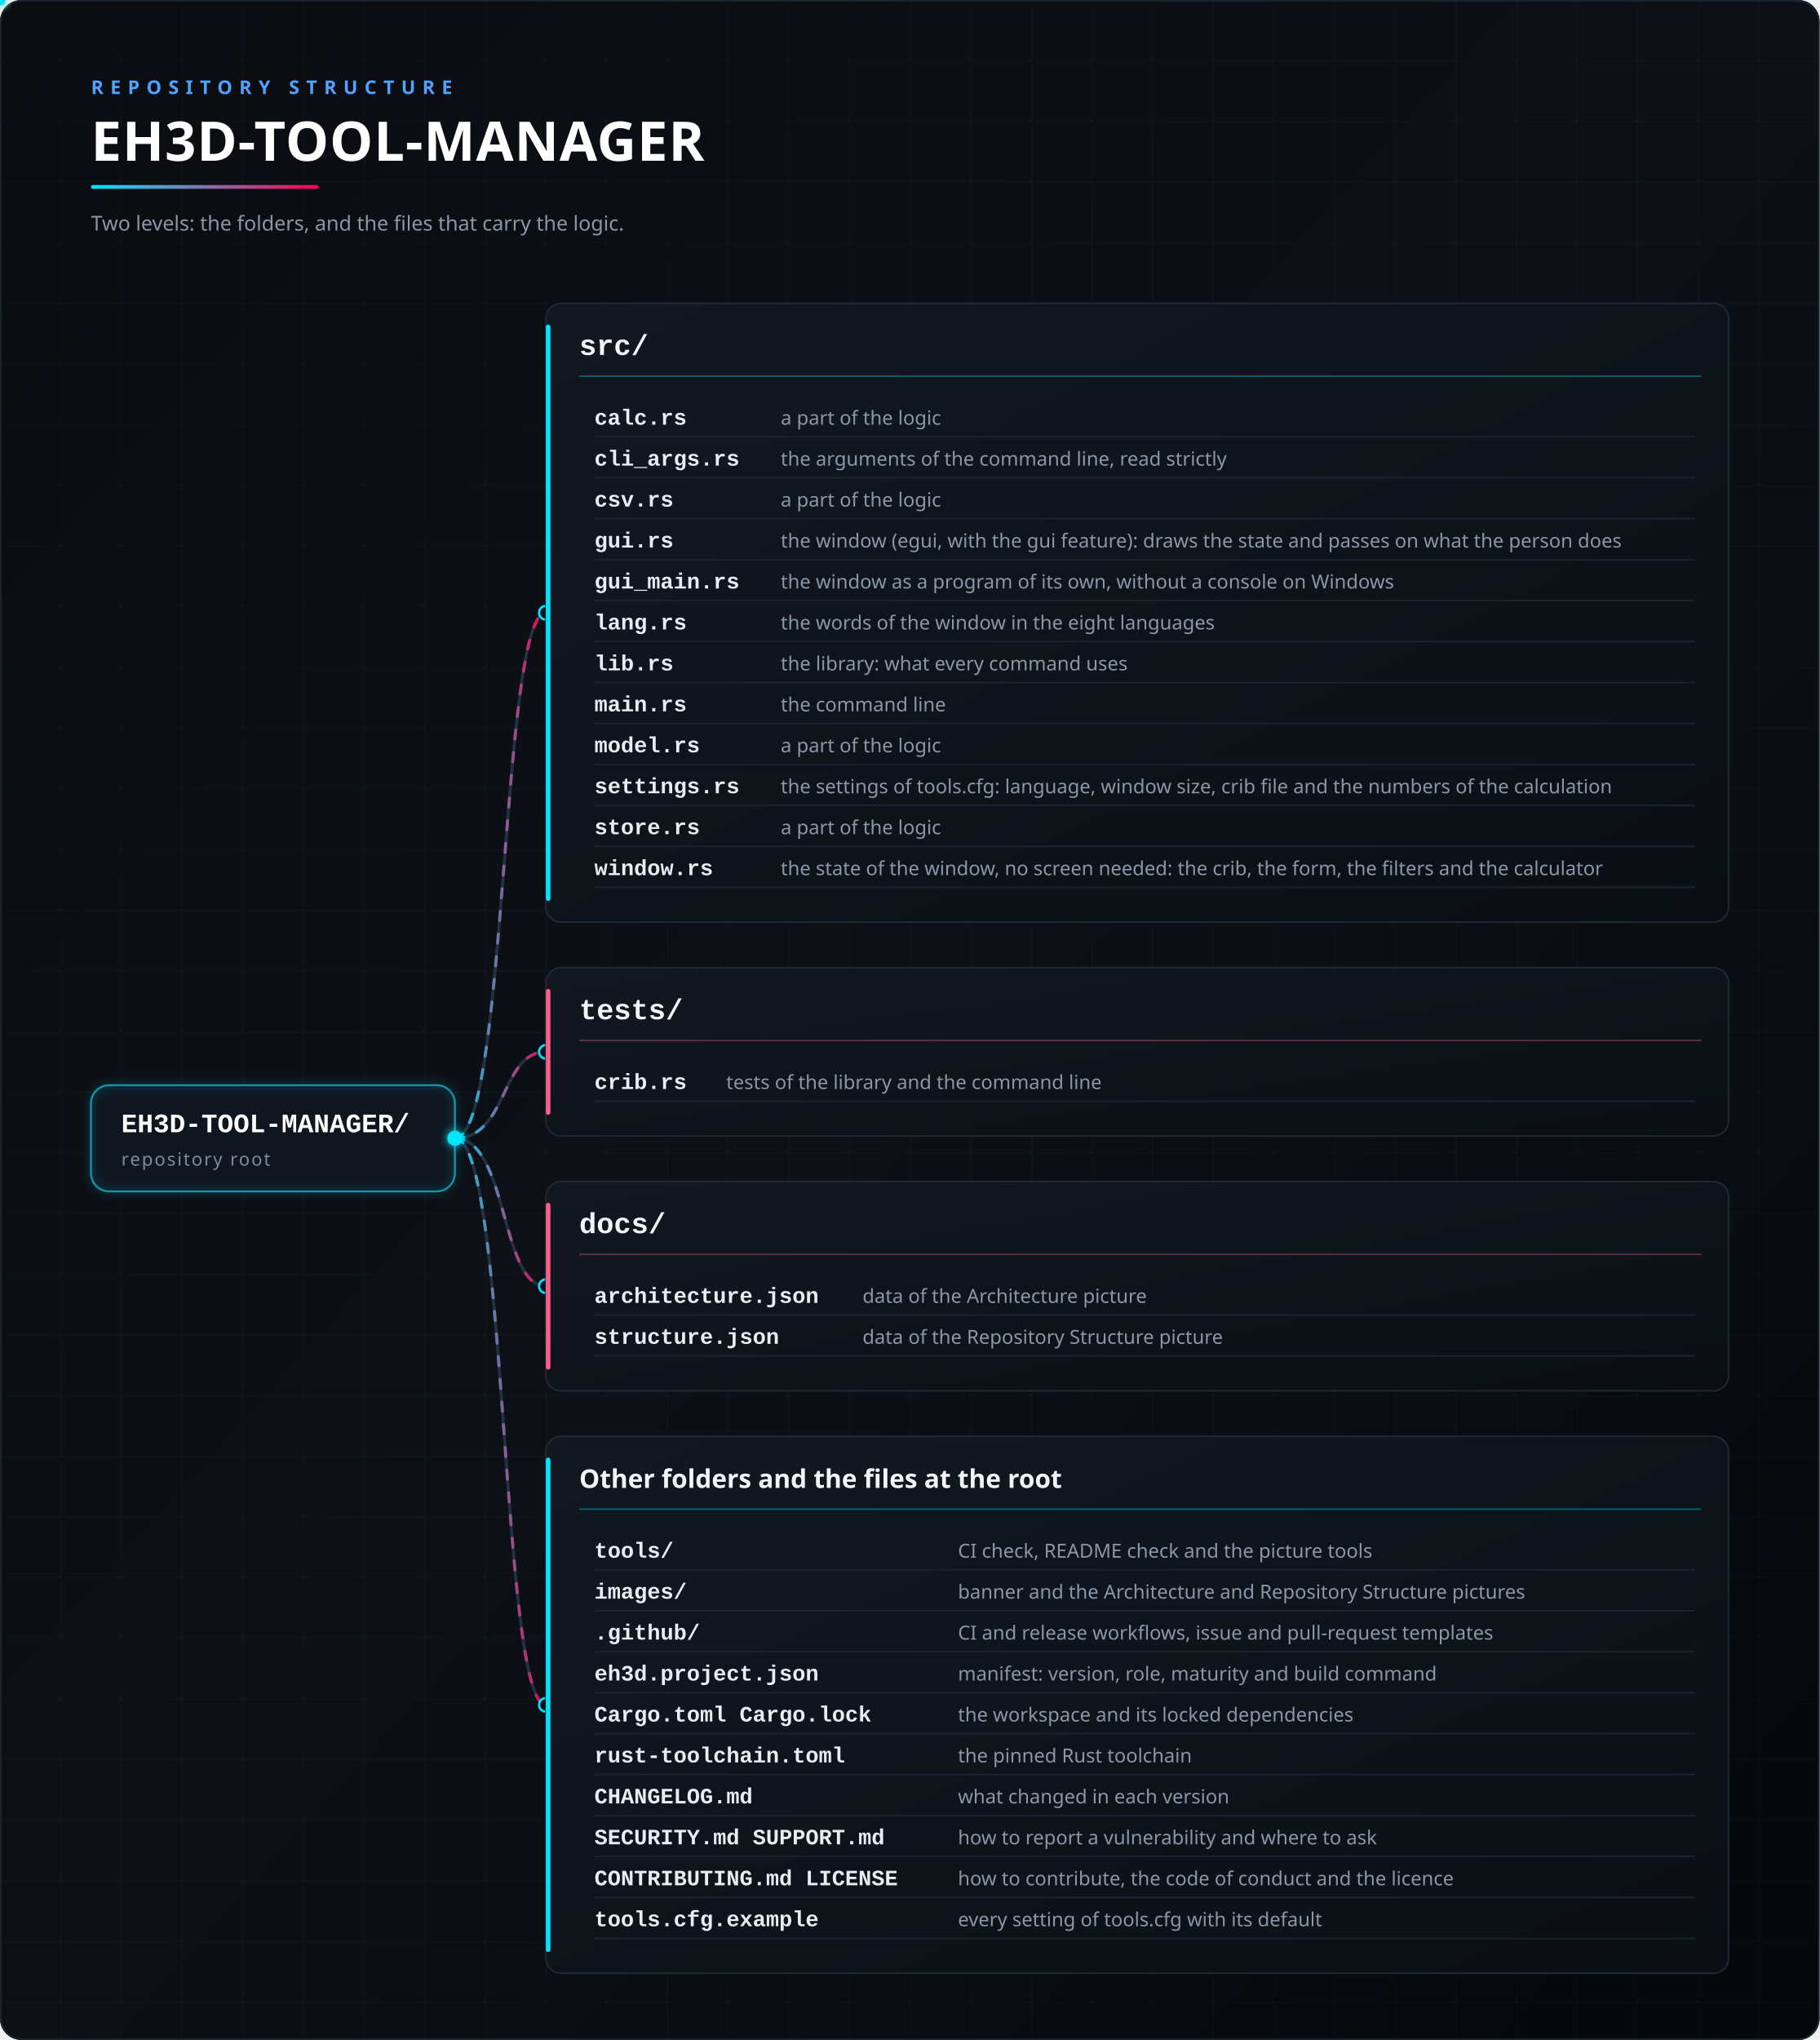
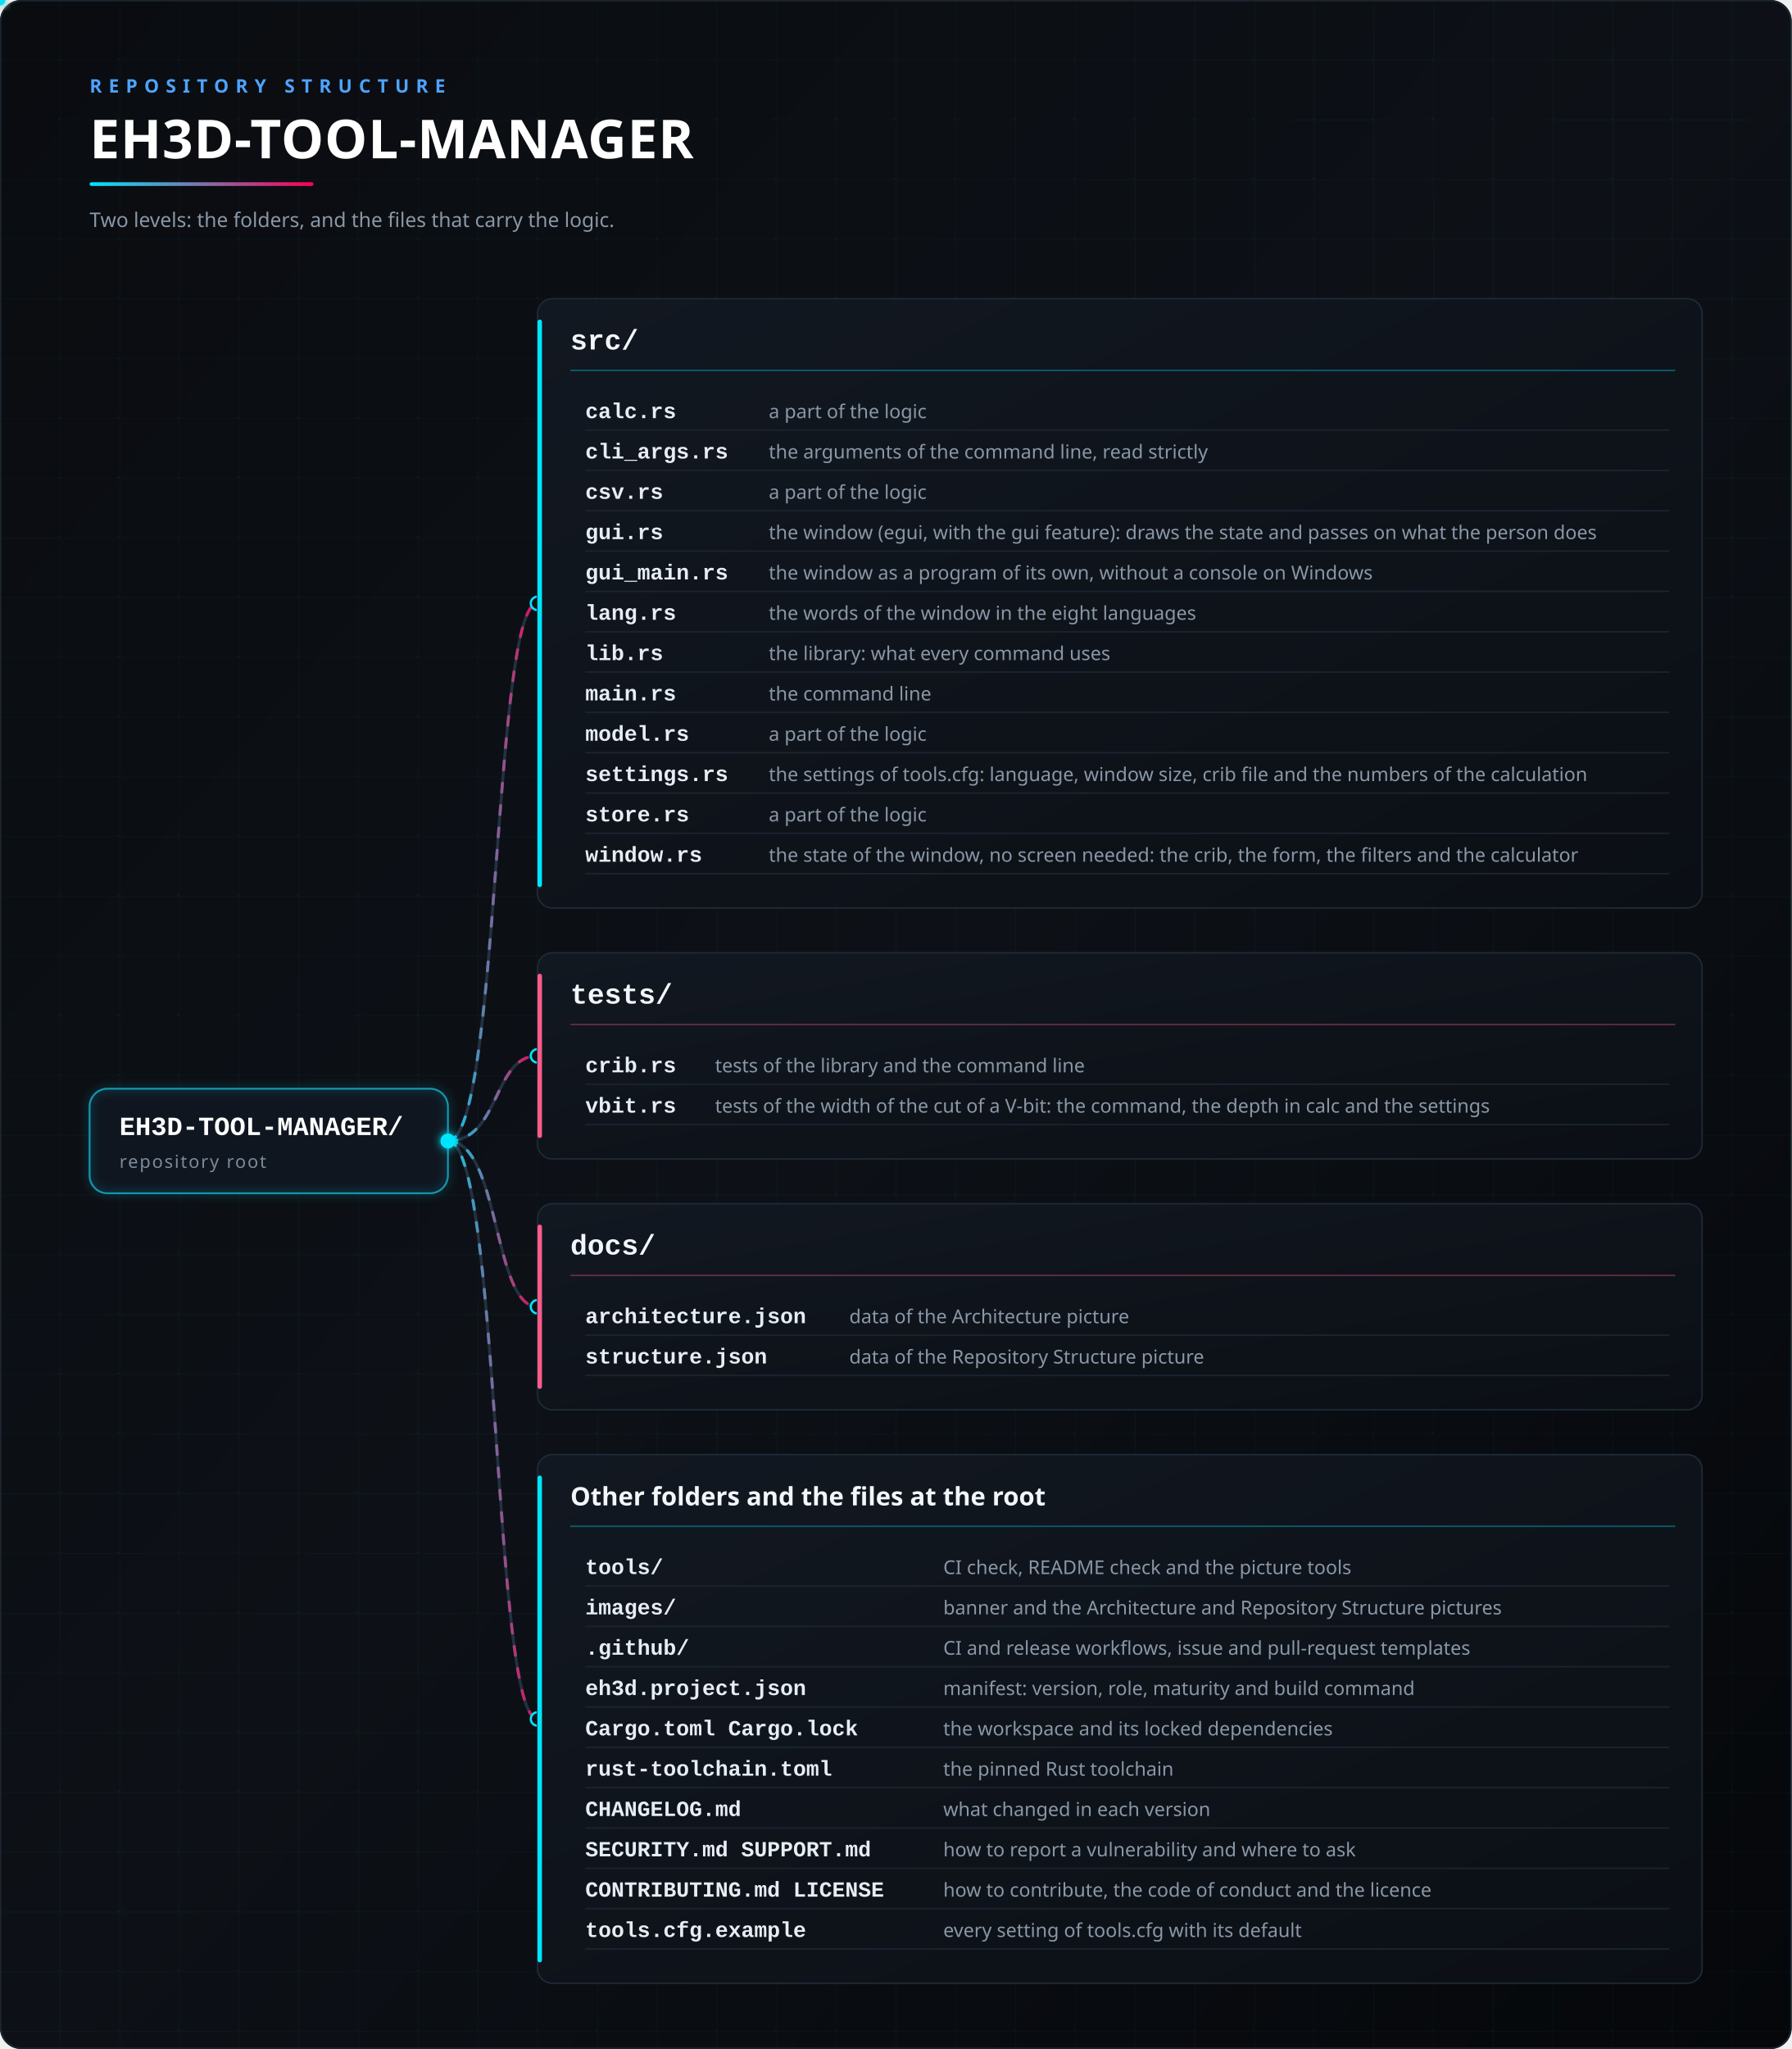
- <svg xmlns="http://www.w3.org/2000/svg" viewBox="0 0 1200 1345" width="100%" role="img" aria-labelledby="t d">
+ <svg xmlns="http://www.w3.org/2000/svg" viewBox="0 0 1200 1372" width="100%" role="img" aria-labelledby="t d">
  <defs>
    <linearGradient id="bg" x1="0" y1="0" x2="1" y2="1">
      <stop offset="0" stop-color="#0A0C10" />
      <stop offset="0.5" stop-color="#0D1117" />
      <stop offset="1" stop-color="#05070A" />
    </linearGradient>
    <linearGradient id="card" x1="0" y1="0" x2="1" y2="1">
      <stop offset="0" stop-color="#121821" />
      <stop offset="1" stop-color="#0B0F15" />
    </linearGradient>
    <linearGradient id="line" x1="0" y1="0" x2="1" y2="0">
      <stop offset="0" stop-color="#00E5FF" />
      <stop offset="1" stop-color="#FF0055" />
    </linearGradient>
    <filter id="glow" x="-50%" y="-50%" width="200%" height="200%">
      <feGaussianBlur stdDeviation="3" result="b" />
      <feMerge>
        <feMergeNode in="b" />
        <feMergeNode in="SourceGraphic" />
      </feMerge>
    </filter>
    <pattern id="grid" width="40" height="40" patternUnits="userSpaceOnUse">
      <path d="M40 0H0V40" fill="none" stroke="#00E5FF" stroke-opacity="0.035" />
      <circle cx="40" cy="40" r="1" fill="#00E5FF" fill-opacity="0.09" />
    </pattern>
  </defs>
-   <rect width="1200" height="1345" rx="14" fill="url(#bg)" />
-   <rect width="1200" height="1345" rx="14" fill="url(#grid)" />
-   <rect x="0.5" y="0.5" width="1199" height="1344" rx="14" fill="none" stroke="#1B2530" />
+   <rect width="1200" height="1372" rx="14" fill="url(#bg)" />
+   <rect width="1200" height="1372" rx="14" fill="url(#grid)" />
+   <rect x="0.5" y="0.5" width="1199" height="1371" rx="14" fill="none" stroke="#1B2530" />
  <text x="60" y="62" font-family="'Segoe UI','Noto Sans','Noto Sans CJK SC','Microsoft YaHei','Yu Gothic','Helvetica Neue',Helvetica,Arial,sans-serif" font-size="12.5" font-weight="600" fill="#4DA3FF" text-anchor="start" letter-spacing="4.5">REPOSITORY STRUCTURE</text>
  <text x="60" y="106" font-family="'Segoe UI','Noto Sans','Noto Sans CJK SC','Microsoft YaHei','Yu Gothic','Helvetica Neue',Helvetica,Arial,sans-serif" font-size="36" font-weight="700" fill="#FFFFFF" text-anchor="start" letter-spacing="0.5">EH3D-TOOL-MANAGER</text>
  <rect x="60" y="122" width="150" height="2.5" rx="1.25" fill="url(#line)">
    <animate attributeName="width" values="40;150;150" keyTimes="0;0.4;1" dur="3s" repeatCount="indefinite" />
  </rect>
  <text x="60" y="152" font-family="'Segoe UI','Noto Sans','Noto Sans CJK SC','Microsoft YaHei','Yu Gothic','Helvetica Neue',Helvetica,Arial,sans-serif" font-size="13.5" font-weight="400" fill="#8A97A6" text-anchor="start">Two levels: the folders, and the files that carry the logic.</text>
-   <path id="c0" d="M300,750.5 C335,750.5 330,404 360,404" fill="none" stroke="#243140" stroke-width="2" />
-   <path d="M300,750.5 C335,750.5 330,404 360,404" fill="none" stroke="url(#line)" stroke-width="2" stroke-linecap="round" stroke-dasharray="6 9" opacity="0.9">
+   <path id="c0" d="M300,764 C335,764 330,404 360,404" fill="none" stroke="#243140" stroke-width="2" />
+   <path d="M300,764 C335,764 330,404 360,404" fill="none" stroke="url(#line)" stroke-width="2" stroke-linecap="round" stroke-dasharray="6 9" opacity="0.9">
    <animate attributeName="stroke-dashoffset" from="0" to="-30" dur="1.6s" repeatCount="indefinite" />
  </path>
  <circle cx="360" cy="404" r="4.5" fill="#0D1117" stroke="#00E5FF" stroke-width="1.5" />
-   <path id="c1" d="M300,750.5 C335,750.5 330,693.5 360,693.5" fill="none" stroke="#243140" stroke-width="2" />
-   <path d="M300,750.5 C335,750.5 330,693.5 360,693.5" fill="none" stroke="url(#line)" stroke-width="2" stroke-linecap="round" stroke-dasharray="6 9" opacity="0.9">
+   <path id="c1" d="M300,764 C335,764 330,707 360,707" fill="none" stroke="#243140" stroke-width="2" />
+   <path d="M300,764 C335,764 330,707 360,707" fill="none" stroke="url(#line)" stroke-width="2" stroke-linecap="round" stroke-dasharray="6 9" opacity="0.9">
    <animate attributeName="stroke-dashoffset" from="0" to="-30" dur="1.6s" repeatCount="indefinite" />
  </path>
-   <circle cx="360" cy="693.5" r="4.5" fill="#0D1117" stroke="#00E5FF" stroke-width="1.5" />
-   <path id="c2" d="M300,750.5 C335,750.5 330,848 360,848" fill="none" stroke="#243140" stroke-width="2" />
-   <path d="M300,750.5 C335,750.5 330,848 360,848" fill="none" stroke="url(#line)" stroke-width="2" stroke-linecap="round" stroke-dasharray="6 9" opacity="0.9">
+   <circle cx="360" cy="707" r="4.5" fill="#0D1117" stroke="#00E5FF" stroke-width="1.5" />
+   <path id="c2" d="M300,764 C335,764 330,875 360,875" fill="none" stroke="#243140" stroke-width="2" />
+   <path d="M300,764 C335,764 330,875 360,875" fill="none" stroke="url(#line)" stroke-width="2" stroke-linecap="round" stroke-dasharray="6 9" opacity="0.9">
    <animate attributeName="stroke-dashoffset" from="0" to="-30" dur="1.6s" repeatCount="indefinite" />
  </path>
-   <circle cx="360" cy="848" r="4.5" fill="#0D1117" stroke="#00E5FF" stroke-width="1.5" />
-   <path id="c3" d="M300,750.5 C335,750.5 330,1124 360,1124" fill="none" stroke="#243140" stroke-width="2" />
-   <path d="M300,750.5 C335,750.5 330,1124 360,1124" fill="none" stroke="url(#line)" stroke-width="2" stroke-linecap="round" stroke-dasharray="6 9" opacity="0.9">
+   <circle cx="360" cy="875" r="4.5" fill="#0D1117" stroke="#00E5FF" stroke-width="1.5" />
+   <path id="c3" d="M300,764 C335,764 330,1151 360,1151" fill="none" stroke="#243140" stroke-width="2" />
+   <path d="M300,764 C335,764 330,1151 360,1151" fill="none" stroke="url(#line)" stroke-width="2" stroke-linecap="round" stroke-dasharray="6 9" opacity="0.9">
    <animate attributeName="stroke-dashoffset" from="0" to="-30" dur="1.6s" repeatCount="indefinite" />
  </path>
-   <circle cx="360" cy="1124" r="4.5" fill="#0D1117" stroke="#00E5FF" stroke-width="1.5" />
+   <circle cx="360" cy="1151" r="4.5" fill="#0D1117" stroke="#00E5FF" stroke-width="1.5" />
  <circle r="3.5" fill="#00E5FF" filter="url(#glow)">
    <animateMotion dur="3.4s" repeatCount="indefinite">
      <mpath href="#c0" />
    </animateMotion>
  </circle>
  <circle r="3.5" fill="#4DA3FF" filter="url(#glow)">
    <animateMotion dur="4.2s" repeatCount="indefinite">
      <mpath href="#c1" />
    </animateMotion>
  </circle>
  <circle r="3.5" fill="#FFB300" filter="url(#glow)">
    <animateMotion dur="5.0s" repeatCount="indefinite">
      <mpath href="#c2" />
    </animateMotion>
  </circle>
  <circle r="3.5" fill="#00E5FF" filter="url(#glow)">
    <animateMotion dur="5.8s" repeatCount="indefinite">
      <mpath href="#c3" />
    </animateMotion>
  </circle>
-   <rect x="60" y="715.5" width="240" height="70" rx="12" fill="#0F1620" stroke="#2A3A4C" stroke-width="1.2" />
-   <rect x="60" y="715.5" width="240" height="70" rx="12" fill="none" stroke="#00E5FF" stroke-opacity="0.5" stroke-width="1.2" filter="url(#glow)">
+   <rect x="60" y="729" width="240" height="70" rx="12" fill="#0F1620" stroke="#2A3A4C" stroke-width="1.2" />
+   <rect x="60" y="729" width="240" height="70" rx="12" fill="none" stroke="#00E5FF" stroke-opacity="0.5" stroke-width="1.2" filter="url(#glow)">
    <animate attributeName="stroke-opacity" values="0.15;0.6;0.15" dur="3.6s" repeatCount="indefinite" />
  </rect>
-   <text x="80" y="746.5" font-family="'JetBrains Mono','Cascadia Code','SFMono-Regular',Consolas,'Liberation Mono',monospace" font-size="17.6" font-weight="700" fill="#FFFFFF" text-anchor="start">EH3D-TOOL-MANAGER/</text>
-   <text x="80" y="768.5" font-family="'Segoe UI','Noto Sans','Noto Sans CJK SC','Microsoft YaHei','Yu Gothic','Helvetica Neue',Helvetica,Arial,sans-serif" font-size="12" font-weight="400" fill="#7D8A99" text-anchor="start" letter-spacing="1">repository root</text>
-   <circle cx="300" cy="750.5" r="5" fill="#00E5FF" filter="url(#glow)" />
+   <text x="80" y="760" font-family="'JetBrains Mono','Cascadia Code','SFMono-Regular',Consolas,'Liberation Mono',monospace" font-size="17.6" font-weight="700" fill="#FFFFFF" text-anchor="start">EH3D-TOOL-MANAGER/</text>
+   <text x="80" y="782" font-family="'Segoe UI','Noto Sans','Noto Sans CJK SC','Microsoft YaHei','Yu Gothic','Helvetica Neue',Helvetica,Arial,sans-serif" font-size="12" font-weight="400" fill="#7D8A99" text-anchor="start" letter-spacing="1">repository root</text>
+   <circle cx="300" cy="764" r="5" fill="#00E5FF" filter="url(#glow)" />
  <rect x="360" y="200" width="780" height="408" rx="10" fill="url(#card)" stroke="#1E2A36" stroke-width="1" />
  <rect x="360" y="214" width="3" height="380" rx="1.5" fill="#00E5FF">
    <animate attributeName="opacity" values="0.55;1;0.55" dur="4s" begin="0s" repeatCount="indefinite" />
  </rect>
  <text x="382" y="234" font-family="'JetBrains Mono','Cascadia Code','SFMono-Regular',Consolas,'Liberation Mono',monospace" font-size="19" font-weight="700" fill="#F2F6FA" text-anchor="start">src/</text>
  <line x1="382" y1="248" x2="1122" y2="248" stroke="#00E5FF" stroke-opacity="0.35" stroke-width="1" />
  <text x="392" y="280" font-family="'JetBrains Mono','Cascadia Code','SFMono-Regular',Consolas,'Liberation Mono',monospace" font-size="14.5" font-weight="600" fill="#E6EDF3" text-anchor="start">calc.rs</text>
  <text x="514.89" y="280" font-family="'Segoe UI','Noto Sans','Noto Sans CJK SC','Microsoft YaHei','Yu Gothic','Helvetica Neue',Helvetica,Arial,sans-serif" font-size="12.8" font-weight="400" fill="#8A97A6" text-anchor="start">a part of the logic</text>
  <line x1="392" y1="288" x2="1118" y2="288" stroke="#1A2430" stroke-width="1" />
  <text x="392" y="307" font-family="'JetBrains Mono','Cascadia Code','SFMono-Regular',Consolas,'Liberation Mono',monospace" font-size="14.5" font-weight="600" fill="#E6EDF3" text-anchor="start">cli_args.rs</text>
  <text x="514.89" y="307" font-family="'Segoe UI','Noto Sans','Noto Sans CJK SC','Microsoft YaHei','Yu Gothic','Helvetica Neue',Helvetica,Arial,sans-serif" font-size="12.8" font-weight="400" fill="#8A97A6" text-anchor="start">the arguments of the command line, read strictly</text>
  <line x1="392" y1="315" x2="1118" y2="315" stroke="#1A2430" stroke-width="1" />
  <text x="392" y="334" font-family="'JetBrains Mono','Cascadia Code','SFMono-Regular',Consolas,'Liberation Mono',monospace" font-size="14.5" font-weight="600" fill="#E6EDF3" text-anchor="start">csv.rs</text>
  <text x="514.89" y="334" font-family="'Segoe UI','Noto Sans','Noto Sans CJK SC','Microsoft YaHei','Yu Gothic','Helvetica Neue',Helvetica,Arial,sans-serif" font-size="12.8" font-weight="400" fill="#8A97A6" text-anchor="start">a part of the logic</text>
  <line x1="392" y1="342" x2="1118" y2="342" stroke="#1A2430" stroke-width="1" />
  <text x="392" y="361" font-family="'JetBrains Mono','Cascadia Code','SFMono-Regular',Consolas,'Liberation Mono',monospace" font-size="14.5" font-weight="600" fill="#E6EDF3" text-anchor="start">gui.rs</text>
  <text x="514.89" y="361" font-family="'Segoe UI','Noto Sans','Noto Sans CJK SC','Microsoft YaHei','Yu Gothic','Helvetica Neue',Helvetica,Arial,sans-serif" font-size="12.8" font-weight="400" fill="#8A97A6" text-anchor="start">the window (egui, with the gui feature): draws the state and passes on what the person does</text>
  <line x1="392" y1="369" x2="1118" y2="369" stroke="#1A2430" stroke-width="1" />
  <text x="392" y="388" font-family="'JetBrains Mono','Cascadia Code','SFMono-Regular',Consolas,'Liberation Mono',monospace" font-size="14.5" font-weight="600" fill="#E6EDF3" text-anchor="start">gui_main.rs</text>
  <text x="514.89" y="388" font-family="'Segoe UI','Noto Sans','Noto Sans CJK SC','Microsoft YaHei','Yu Gothic','Helvetica Neue',Helvetica,Arial,sans-serif" font-size="12.8" font-weight="400" fill="#8A97A6" text-anchor="start">the window as a program of its own, without a console on Windows</text>
  <line x1="392" y1="396" x2="1118" y2="396" stroke="#1A2430" stroke-width="1" />
  <text x="392" y="415" font-family="'JetBrains Mono','Cascadia Code','SFMono-Regular',Consolas,'Liberation Mono',monospace" font-size="14.5" font-weight="600" fill="#E6EDF3" text-anchor="start">lang.rs</text>
  <text x="514.89" y="415" font-family="'Segoe UI','Noto Sans','Noto Sans CJK SC','Microsoft YaHei','Yu Gothic','Helvetica Neue',Helvetica,Arial,sans-serif" font-size="12.8" font-weight="400" fill="#8A97A6" text-anchor="start">the words of the window in the eight languages</text>
  <line x1="392" y1="423" x2="1118" y2="423" stroke="#1A2430" stroke-width="1" />
  <text x="392" y="442" font-family="'JetBrains Mono','Cascadia Code','SFMono-Regular',Consolas,'Liberation Mono',monospace" font-size="14.5" font-weight="600" fill="#E6EDF3" text-anchor="start">lib.rs</text>
  <text x="514.89" y="442" font-family="'Segoe UI','Noto Sans','Noto Sans CJK SC','Microsoft YaHei','Yu Gothic','Helvetica Neue',Helvetica,Arial,sans-serif" font-size="12.8" font-weight="400" fill="#8A97A6" text-anchor="start">the library: what every command uses</text>
  <line x1="392" y1="450" x2="1118" y2="450" stroke="#1A2430" stroke-width="1" />
  <text x="392" y="469" font-family="'JetBrains Mono','Cascadia Code','SFMono-Regular',Consolas,'Liberation Mono',monospace" font-size="14.5" font-weight="600" fill="#E6EDF3" text-anchor="start">main.rs</text>
  <text x="514.89" y="469" font-family="'Segoe UI','Noto Sans','Noto Sans CJK SC','Microsoft YaHei','Yu Gothic','Helvetica Neue',Helvetica,Arial,sans-serif" font-size="12.8" font-weight="400" fill="#8A97A6" text-anchor="start">the command line</text>
  <line x1="392" y1="477" x2="1118" y2="477" stroke="#1A2430" stroke-width="1" />
  <text x="392" y="496" font-family="'JetBrains Mono','Cascadia Code','SFMono-Regular',Consolas,'Liberation Mono',monospace" font-size="14.5" font-weight="600" fill="#E6EDF3" text-anchor="start">model.rs</text>
  <text x="514.89" y="496" font-family="'Segoe UI','Noto Sans','Noto Sans CJK SC','Microsoft YaHei','Yu Gothic','Helvetica Neue',Helvetica,Arial,sans-serif" font-size="12.8" font-weight="400" fill="#8A97A6" text-anchor="start">a part of the logic</text>
  <line x1="392" y1="504" x2="1118" y2="504" stroke="#1A2430" stroke-width="1" />
  <text x="392" y="523" font-family="'JetBrains Mono','Cascadia Code','SFMono-Regular',Consolas,'Liberation Mono',monospace" font-size="14.5" font-weight="600" fill="#E6EDF3" text-anchor="start">settings.rs</text>
  <text x="514.89" y="523" font-family="'Segoe UI','Noto Sans','Noto Sans CJK SC','Microsoft YaHei','Yu Gothic','Helvetica Neue',Helvetica,Arial,sans-serif" font-size="12.8" font-weight="400" fill="#8A97A6" text-anchor="start">the settings of tools.cfg: language, window size, crib file and the numbers of the calculation</text>
  <line x1="392" y1="531" x2="1118" y2="531" stroke="#1A2430" stroke-width="1" />
  <text x="392" y="550" font-family="'JetBrains Mono','Cascadia Code','SFMono-Regular',Consolas,'Liberation Mono',monospace" font-size="14.5" font-weight="600" fill="#E6EDF3" text-anchor="start">store.rs</text>
  <text x="514.89" y="550" font-family="'Segoe UI','Noto Sans','Noto Sans CJK SC','Microsoft YaHei','Yu Gothic','Helvetica Neue',Helvetica,Arial,sans-serif" font-size="12.8" font-weight="400" fill="#8A97A6" text-anchor="start">a part of the logic</text>
  <line x1="392" y1="558" x2="1118" y2="558" stroke="#1A2430" stroke-width="1" />
  <text x="392" y="577" font-family="'JetBrains Mono','Cascadia Code','SFMono-Regular',Consolas,'Liberation Mono',monospace" font-size="14.5" font-weight="600" fill="#E6EDF3" text-anchor="start">window.rs</text>
  <text x="514.89" y="577" font-family="'Segoe UI','Noto Sans','Noto Sans CJK SC','Microsoft YaHei','Yu Gothic','Helvetica Neue',Helvetica,Arial,sans-serif" font-size="12.8" font-weight="400" fill="#8A97A6" text-anchor="start">the state of the window, no screen needed: the crib, the form, the filters and the calculator</text>
  <line x1="392" y1="585" x2="1118" y2="585" stroke="#1A2430" stroke-width="1" />
-   <rect x="360" y="638" width="780" height="111" rx="10" fill="url(#card)" stroke="#1E2A36" stroke-width="1" />
-   <rect x="360" y="652" width="3" height="83" rx="1.5" fill="#FF5C8A">
+   <rect x="360" y="638" width="780" height="138" rx="10" fill="url(#card)" stroke="#1E2A36" stroke-width="1" />
+   <rect x="360" y="652" width="3" height="110" rx="1.5" fill="#FF5C8A">
    <animate attributeName="opacity" values="0.55;1;0.55" dur="4s" begin="0.6s" repeatCount="indefinite" />
  </rect>
  <text x="382" y="672" font-family="'JetBrains Mono','Cascadia Code','SFMono-Regular',Consolas,'Liberation Mono',monospace" font-size="19" font-weight="700" fill="#F2F6FA" text-anchor="start">tests/</text>
  <line x1="382" y1="686" x2="1122" y2="686" stroke="#FF5C8A" stroke-opacity="0.35" stroke-width="1" />
  <text x="392" y="718" font-family="'JetBrains Mono','Cascadia Code','SFMono-Regular',Consolas,'Liberation Mono',monospace" font-size="14.5" font-weight="600" fill="#E6EDF3" text-anchor="start">crib.rs</text>
  <text x="478.93" y="718" font-family="'Segoe UI','Noto Sans','Noto Sans CJK SC','Microsoft YaHei','Yu Gothic','Helvetica Neue',Helvetica,Arial,sans-serif" font-size="12.8" font-weight="400" fill="#8A97A6" text-anchor="start">tests of the library and the command line</text>
  <line x1="392" y1="726" x2="1118" y2="726" stroke="#1A2430" stroke-width="1" />
-   <rect x="360" y="779" width="780" height="138" rx="10" fill="url(#card)" stroke="#1E2A36" stroke-width="1" />
-   <rect x="360" y="793" width="3" height="110" rx="1.5" fill="#FF5C8A">
+   <text x="392" y="745" font-family="'JetBrains Mono','Cascadia Code','SFMono-Regular',Consolas,'Liberation Mono',monospace" font-size="14.5" font-weight="600" fill="#E6EDF3" text-anchor="start">vbit.rs</text>
+   <text x="478.93" y="745" font-family="'Segoe UI','Noto Sans','Noto Sans CJK SC','Microsoft YaHei','Yu Gothic','Helvetica Neue',Helvetica,Arial,sans-serif" font-size="12.8" font-weight="400" fill="#8A97A6" text-anchor="start">tests of the width of the cut of a V-bit: the command, the depth in calc and the settings</text>
+   <line x1="392" y1="753" x2="1118" y2="753" stroke="#1A2430" stroke-width="1" />
+   <rect x="360" y="806" width="780" height="138" rx="10" fill="url(#card)" stroke="#1E2A36" stroke-width="1" />
+   <rect x="360" y="820" width="3" height="110" rx="1.5" fill="#FF5C8A">
    <animate attributeName="opacity" values="0.55;1;0.55" dur="4s" begin="1.2s" repeatCount="indefinite" />
  </rect>
-   <text x="382" y="813" font-family="'JetBrains Mono','Cascadia Code','SFMono-Regular',Consolas,'Liberation Mono',monospace" font-size="19" font-weight="700" fill="#F2F6FA" text-anchor="start">docs/</text>
-   <line x1="382" y1="827" x2="1122" y2="827" stroke="#FF5C8A" stroke-opacity="0.35" stroke-width="1" />
-   <text x="392" y="859" font-family="'JetBrains Mono','Cascadia Code','SFMono-Regular',Consolas,'Liberation Mono',monospace" font-size="14.5" font-weight="600" fill="#E6EDF3" text-anchor="start">architecture.json</text>
-   <text x="568.83" y="859" font-family="'Segoe UI','Noto Sans','Noto Sans CJK SC','Microsoft YaHei','Yu Gothic','Helvetica Neue',Helvetica,Arial,sans-serif" font-size="12.8" font-weight="400" fill="#8A97A6" text-anchor="start">data of the Architecture picture</text>
-   <line x1="392" y1="867" x2="1118" y2="867" stroke="#1A2430" stroke-width="1" />
-   <text x="392" y="886" font-family="'JetBrains Mono','Cascadia Code','SFMono-Regular',Consolas,'Liberation Mono',monospace" font-size="14.5" font-weight="600" fill="#E6EDF3" text-anchor="start">structure.json</text>
-   <text x="568.83" y="886" font-family="'Segoe UI','Noto Sans','Noto Sans CJK SC','Microsoft YaHei','Yu Gothic','Helvetica Neue',Helvetica,Arial,sans-serif" font-size="12.8" font-weight="400" fill="#8A97A6" text-anchor="start">data of the Repository Structure picture</text>
+   <text x="382" y="840" font-family="'JetBrains Mono','Cascadia Code','SFMono-Regular',Consolas,'Liberation Mono',monospace" font-size="19" font-weight="700" fill="#F2F6FA" text-anchor="start">docs/</text>
+   <line x1="382" y1="854" x2="1122" y2="854" stroke="#FF5C8A" stroke-opacity="0.35" stroke-width="1" />
+   <text x="392" y="886" font-family="'JetBrains Mono','Cascadia Code','SFMono-Regular',Consolas,'Liberation Mono',monospace" font-size="14.5" font-weight="600" fill="#E6EDF3" text-anchor="start">architecture.json</text>
+   <text x="568.83" y="886" font-family="'Segoe UI','Noto Sans','Noto Sans CJK SC','Microsoft YaHei','Yu Gothic','Helvetica Neue',Helvetica,Arial,sans-serif" font-size="12.8" font-weight="400" fill="#8A97A6" text-anchor="start">data of the Architecture picture</text>
  <line x1="392" y1="894" x2="1118" y2="894" stroke="#1A2430" stroke-width="1" />
-   <rect x="360" y="947" width="780" height="354" rx="10" fill="url(#card)" stroke="#1E2A36" stroke-width="1" />
-   <rect x="360" y="961" width="3" height="326" rx="1.5" fill="#00E5FF">
+   <text x="392" y="913" font-family="'JetBrains Mono','Cascadia Code','SFMono-Regular',Consolas,'Liberation Mono',monospace" font-size="14.5" font-weight="600" fill="#E6EDF3" text-anchor="start">structure.json</text>
+   <text x="568.83" y="913" font-family="'Segoe UI','Noto Sans','Noto Sans CJK SC','Microsoft YaHei','Yu Gothic','Helvetica Neue',Helvetica,Arial,sans-serif" font-size="12.8" font-weight="400" fill="#8A97A6" text-anchor="start">data of the Repository Structure picture</text>
+   <line x1="392" y1="921" x2="1118" y2="921" stroke="#1A2430" stroke-width="1" />
+   <rect x="360" y="974" width="780" height="354" rx="10" fill="url(#card)" stroke="#1E2A36" stroke-width="1" />
+   <rect x="360" y="988" width="3" height="326" rx="1.5" fill="#00E5FF">
    <animate attributeName="opacity" values="0.55;1;0.55" dur="4s" begin="1.8s" repeatCount="indefinite" />
  </rect>
-   <text x="382" y="981" font-family="'Segoe UI','Noto Sans','Noto Sans CJK SC','Microsoft YaHei','Yu Gothic','Helvetica Neue',Helvetica,Arial,sans-serif" font-size="17" font-weight="700" fill="#F2F6FA" text-anchor="start">Other folders and the files at the root</text>
-   <line x1="382" y1="995" x2="1122" y2="995" stroke="#00E5FF" stroke-opacity="0.35" stroke-width="1" />
-   <text x="392" y="1027" font-family="'JetBrains Mono','Cascadia Code','SFMono-Regular',Consolas,'Liberation Mono',monospace" font-size="14.5" font-weight="600" fill="#E6EDF3" text-anchor="start">tools/</text>
-   <text x="631.76" y="1027" font-family="'Segoe UI','Noto Sans','Noto Sans CJK SC','Microsoft YaHei','Yu Gothic','Helvetica Neue',Helvetica,Arial,sans-serif" font-size="12.8" font-weight="400" fill="#8A97A6" text-anchor="start">CI check, README check and the picture tools</text>
-   <line x1="392" y1="1035" x2="1118" y2="1035" stroke="#1A2430" stroke-width="1" />
-   <text x="392" y="1054" font-family="'JetBrains Mono','Cascadia Code','SFMono-Regular',Consolas,'Liberation Mono',monospace" font-size="14.5" font-weight="600" fill="#E6EDF3" text-anchor="start">images/</text>
-   <text x="631.76" y="1054" font-family="'Segoe UI','Noto Sans','Noto Sans CJK SC','Microsoft YaHei','Yu Gothic','Helvetica Neue',Helvetica,Arial,sans-serif" font-size="12.8" font-weight="400" fill="#8A97A6" text-anchor="start">banner and the Architecture and Repository Structure pictures</text>
+   <text x="382" y="1008" font-family="'Segoe UI','Noto Sans','Noto Sans CJK SC','Microsoft YaHei','Yu Gothic','Helvetica Neue',Helvetica,Arial,sans-serif" font-size="17" font-weight="700" fill="#F2F6FA" text-anchor="start">Other folders and the files at the root</text>
+   <line x1="382" y1="1022" x2="1122" y2="1022" stroke="#00E5FF" stroke-opacity="0.35" stroke-width="1" />
+   <text x="392" y="1054" font-family="'JetBrains Mono','Cascadia Code','SFMono-Regular',Consolas,'Liberation Mono',monospace" font-size="14.5" font-weight="600" fill="#E6EDF3" text-anchor="start">tools/</text>
+   <text x="631.76" y="1054" font-family="'Segoe UI','Noto Sans','Noto Sans CJK SC','Microsoft YaHei','Yu Gothic','Helvetica Neue',Helvetica,Arial,sans-serif" font-size="12.8" font-weight="400" fill="#8A97A6" text-anchor="start">CI check, README check and the picture tools</text>
  <line x1="392" y1="1062" x2="1118" y2="1062" stroke="#1A2430" stroke-width="1" />
-   <text x="392" y="1081" font-family="'JetBrains Mono','Cascadia Code','SFMono-Regular',Consolas,'Liberation Mono',monospace" font-size="14.5" font-weight="600" fill="#E6EDF3" text-anchor="start">.github/</text>
-   <text x="631.76" y="1081" font-family="'Segoe UI','Noto Sans','Noto Sans CJK SC','Microsoft YaHei','Yu Gothic','Helvetica Neue',Helvetica,Arial,sans-serif" font-size="12.8" font-weight="400" fill="#8A97A6" text-anchor="start">CI and release workflows, issue and pull-request templates</text>
+   <text x="392" y="1081" font-family="'JetBrains Mono','Cascadia Code','SFMono-Regular',Consolas,'Liberation Mono',monospace" font-size="14.5" font-weight="600" fill="#E6EDF3" text-anchor="start">images/</text>
+   <text x="631.76" y="1081" font-family="'Segoe UI','Noto Sans','Noto Sans CJK SC','Microsoft YaHei','Yu Gothic','Helvetica Neue',Helvetica,Arial,sans-serif" font-size="12.8" font-weight="400" fill="#8A97A6" text-anchor="start">banner and the Architecture and Repository Structure pictures</text>
  <line x1="392" y1="1089" x2="1118" y2="1089" stroke="#1A2430" stroke-width="1" />
-   <text x="392" y="1108" font-family="'JetBrains Mono','Cascadia Code','SFMono-Regular',Consolas,'Liberation Mono',monospace" font-size="14.5" font-weight="600" fill="#E6EDF3" text-anchor="start">eh3d.project.json</text>
-   <text x="631.76" y="1108" font-family="'Segoe UI','Noto Sans','Noto Sans CJK SC','Microsoft YaHei','Yu Gothic','Helvetica Neue',Helvetica,Arial,sans-serif" font-size="12.8" font-weight="400" fill="#8A97A6" text-anchor="start">manifest: version, role, maturity and build command</text>
+   <text x="392" y="1108" font-family="'JetBrains Mono','Cascadia Code','SFMono-Regular',Consolas,'Liberation Mono',monospace" font-size="14.5" font-weight="600" fill="#E6EDF3" text-anchor="start">.github/</text>
+   <text x="631.76" y="1108" font-family="'Segoe UI','Noto Sans','Noto Sans CJK SC','Microsoft YaHei','Yu Gothic','Helvetica Neue',Helvetica,Arial,sans-serif" font-size="12.8" font-weight="400" fill="#8A97A6" text-anchor="start">CI and release workflows, issue and pull-request templates</text>
  <line x1="392" y1="1116" x2="1118" y2="1116" stroke="#1A2430" stroke-width="1" />
-   <text x="392" y="1135" font-family="'JetBrains Mono','Cascadia Code','SFMono-Regular',Consolas,'Liberation Mono',monospace" font-size="14.5" font-weight="600" fill="#E6EDF3" text-anchor="start">Cargo.toml  Cargo.lock</text>
-   <text x="631.76" y="1135" font-family="'Segoe UI','Noto Sans','Noto Sans CJK SC','Microsoft YaHei','Yu Gothic','Helvetica Neue',Helvetica,Arial,sans-serif" font-size="12.8" font-weight="400" fill="#8A97A6" text-anchor="start">the workspace and its locked dependencies</text>
+   <text x="392" y="1135" font-family="'JetBrains Mono','Cascadia Code','SFMono-Regular',Consolas,'Liberation Mono',monospace" font-size="14.5" font-weight="600" fill="#E6EDF3" text-anchor="start">eh3d.project.json</text>
+   <text x="631.76" y="1135" font-family="'Segoe UI','Noto Sans','Noto Sans CJK SC','Microsoft YaHei','Yu Gothic','Helvetica Neue',Helvetica,Arial,sans-serif" font-size="12.8" font-weight="400" fill="#8A97A6" text-anchor="start">manifest: version, role, maturity and build command</text>
  <line x1="392" y1="1143" x2="1118" y2="1143" stroke="#1A2430" stroke-width="1" />
-   <text x="392" y="1162" font-family="'JetBrains Mono','Cascadia Code','SFMono-Regular',Consolas,'Liberation Mono',monospace" font-size="14.5" font-weight="600" fill="#E6EDF3" text-anchor="start">rust-toolchain.toml</text>
-   <text x="631.76" y="1162" font-family="'Segoe UI','Noto Sans','Noto Sans CJK SC','Microsoft YaHei','Yu Gothic','Helvetica Neue',Helvetica,Arial,sans-serif" font-size="12.8" font-weight="400" fill="#8A97A6" text-anchor="start">the pinned Rust toolchain</text>
+   <text x="392" y="1162" font-family="'JetBrains Mono','Cascadia Code','SFMono-Regular',Consolas,'Liberation Mono',monospace" font-size="14.5" font-weight="600" fill="#E6EDF3" text-anchor="start">Cargo.toml  Cargo.lock</text>
+   <text x="631.76" y="1162" font-family="'Segoe UI','Noto Sans','Noto Sans CJK SC','Microsoft YaHei','Yu Gothic','Helvetica Neue',Helvetica,Arial,sans-serif" font-size="12.8" font-weight="400" fill="#8A97A6" text-anchor="start">the workspace and its locked dependencies</text>
  <line x1="392" y1="1170" x2="1118" y2="1170" stroke="#1A2430" stroke-width="1" />
-   <text x="392" y="1189" font-family="'JetBrains Mono','Cascadia Code','SFMono-Regular',Consolas,'Liberation Mono',monospace" font-size="14.5" font-weight="600" fill="#E6EDF3" text-anchor="start">CHANGELOG.md</text>
-   <text x="631.76" y="1189" font-family="'Segoe UI','Noto Sans','Noto Sans CJK SC','Microsoft YaHei','Yu Gothic','Helvetica Neue',Helvetica,Arial,sans-serif" font-size="12.8" font-weight="400" fill="#8A97A6" text-anchor="start">what changed in each version</text>
+   <text x="392" y="1189" font-family="'JetBrains Mono','Cascadia Code','SFMono-Regular',Consolas,'Liberation Mono',monospace" font-size="14.5" font-weight="600" fill="#E6EDF3" text-anchor="start">rust-toolchain.toml</text>
+   <text x="631.76" y="1189" font-family="'Segoe UI','Noto Sans','Noto Sans CJK SC','Microsoft YaHei','Yu Gothic','Helvetica Neue',Helvetica,Arial,sans-serif" font-size="12.8" font-weight="400" fill="#8A97A6" text-anchor="start">the pinned Rust toolchain</text>
  <line x1="392" y1="1197" x2="1118" y2="1197" stroke="#1A2430" stroke-width="1" />
-   <text x="392" y="1216" font-family="'JetBrains Mono','Cascadia Code','SFMono-Regular',Consolas,'Liberation Mono',monospace" font-size="14.5" font-weight="600" fill="#E6EDF3" text-anchor="start">SECURITY.md  SUPPORT.md</text>
-   <text x="631.76" y="1216" font-family="'Segoe UI','Noto Sans','Noto Sans CJK SC','Microsoft YaHei','Yu Gothic','Helvetica Neue',Helvetica,Arial,sans-serif" font-size="12.8" font-weight="400" fill="#8A97A6" text-anchor="start">how to report a vulnerability and where to ask</text>
+   <text x="392" y="1216" font-family="'JetBrains Mono','Cascadia Code','SFMono-Regular',Consolas,'Liberation Mono',monospace" font-size="14.5" font-weight="600" fill="#E6EDF3" text-anchor="start">CHANGELOG.md</text>
+   <text x="631.76" y="1216" font-family="'Segoe UI','Noto Sans','Noto Sans CJK SC','Microsoft YaHei','Yu Gothic','Helvetica Neue',Helvetica,Arial,sans-serif" font-size="12.8" font-weight="400" fill="#8A97A6" text-anchor="start">what changed in each version</text>
  <line x1="392" y1="1224" x2="1118" y2="1224" stroke="#1A2430" stroke-width="1" />
-   <text x="392" y="1243" font-family="'JetBrains Mono','Cascadia Code','SFMono-Regular',Consolas,'Liberation Mono',monospace" font-size="14.5" font-weight="600" fill="#E6EDF3" text-anchor="start">CONTRIBUTING.md  LICENSE</text>
-   <text x="631.76" y="1243" font-family="'Segoe UI','Noto Sans','Noto Sans CJK SC','Microsoft YaHei','Yu Gothic','Helvetica Neue',Helvetica,Arial,sans-serif" font-size="12.8" font-weight="400" fill="#8A97A6" text-anchor="start">how to contribute, the code of conduct and the licence</text>
+   <text x="392" y="1243" font-family="'JetBrains Mono','Cascadia Code','SFMono-Regular',Consolas,'Liberation Mono',monospace" font-size="14.5" font-weight="600" fill="#E6EDF3" text-anchor="start">SECURITY.md  SUPPORT.md</text>
+   <text x="631.76" y="1243" font-family="'Segoe UI','Noto Sans','Noto Sans CJK SC','Microsoft YaHei','Yu Gothic','Helvetica Neue',Helvetica,Arial,sans-serif" font-size="12.8" font-weight="400" fill="#8A97A6" text-anchor="start">how to report a vulnerability and where to ask</text>
  <line x1="392" y1="1251" x2="1118" y2="1251" stroke="#1A2430" stroke-width="1" />
-   <text x="392" y="1270" font-family="'JetBrains Mono','Cascadia Code','SFMono-Regular',Consolas,'Liberation Mono',monospace" font-size="14.5" font-weight="600" fill="#E6EDF3" text-anchor="start">tools.cfg.example</text>
-   <text x="631.76" y="1270" font-family="'Segoe UI','Noto Sans','Noto Sans CJK SC','Microsoft YaHei','Yu Gothic','Helvetica Neue',Helvetica,Arial,sans-serif" font-size="12.8" font-weight="400" fill="#8A97A6" text-anchor="start">every setting of tools.cfg with its default</text>
+   <text x="392" y="1270" font-family="'JetBrains Mono','Cascadia Code','SFMono-Regular',Consolas,'Liberation Mono',monospace" font-size="14.5" font-weight="600" fill="#E6EDF3" text-anchor="start">CONTRIBUTING.md  LICENSE</text>
+   <text x="631.76" y="1270" font-family="'Segoe UI','Noto Sans','Noto Sans CJK SC','Microsoft YaHei','Yu Gothic','Helvetica Neue',Helvetica,Arial,sans-serif" font-size="12.8" font-weight="400" fill="#8A97A6" text-anchor="start">how to contribute, the code of conduct and the licence</text>
  <line x1="392" y1="1278" x2="1118" y2="1278" stroke="#1A2430" stroke-width="1" />
+   <text x="392" y="1297" font-family="'JetBrains Mono','Cascadia Code','SFMono-Regular',Consolas,'Liberation Mono',monospace" font-size="14.5" font-weight="600" fill="#E6EDF3" text-anchor="start">tools.cfg.example</text>
+   <text x="631.76" y="1297" font-family="'Segoe UI','Noto Sans','Noto Sans CJK SC','Microsoft YaHei','Yu Gothic','Helvetica Neue',Helvetica,Arial,sans-serif" font-size="12.8" font-weight="400" fill="#8A97A6" text-anchor="start">every setting of tools.cfg with its default</text>
+   <line x1="392" y1="1305" x2="1118" y2="1305" stroke="#1A2430" stroke-width="1" />
</svg>
